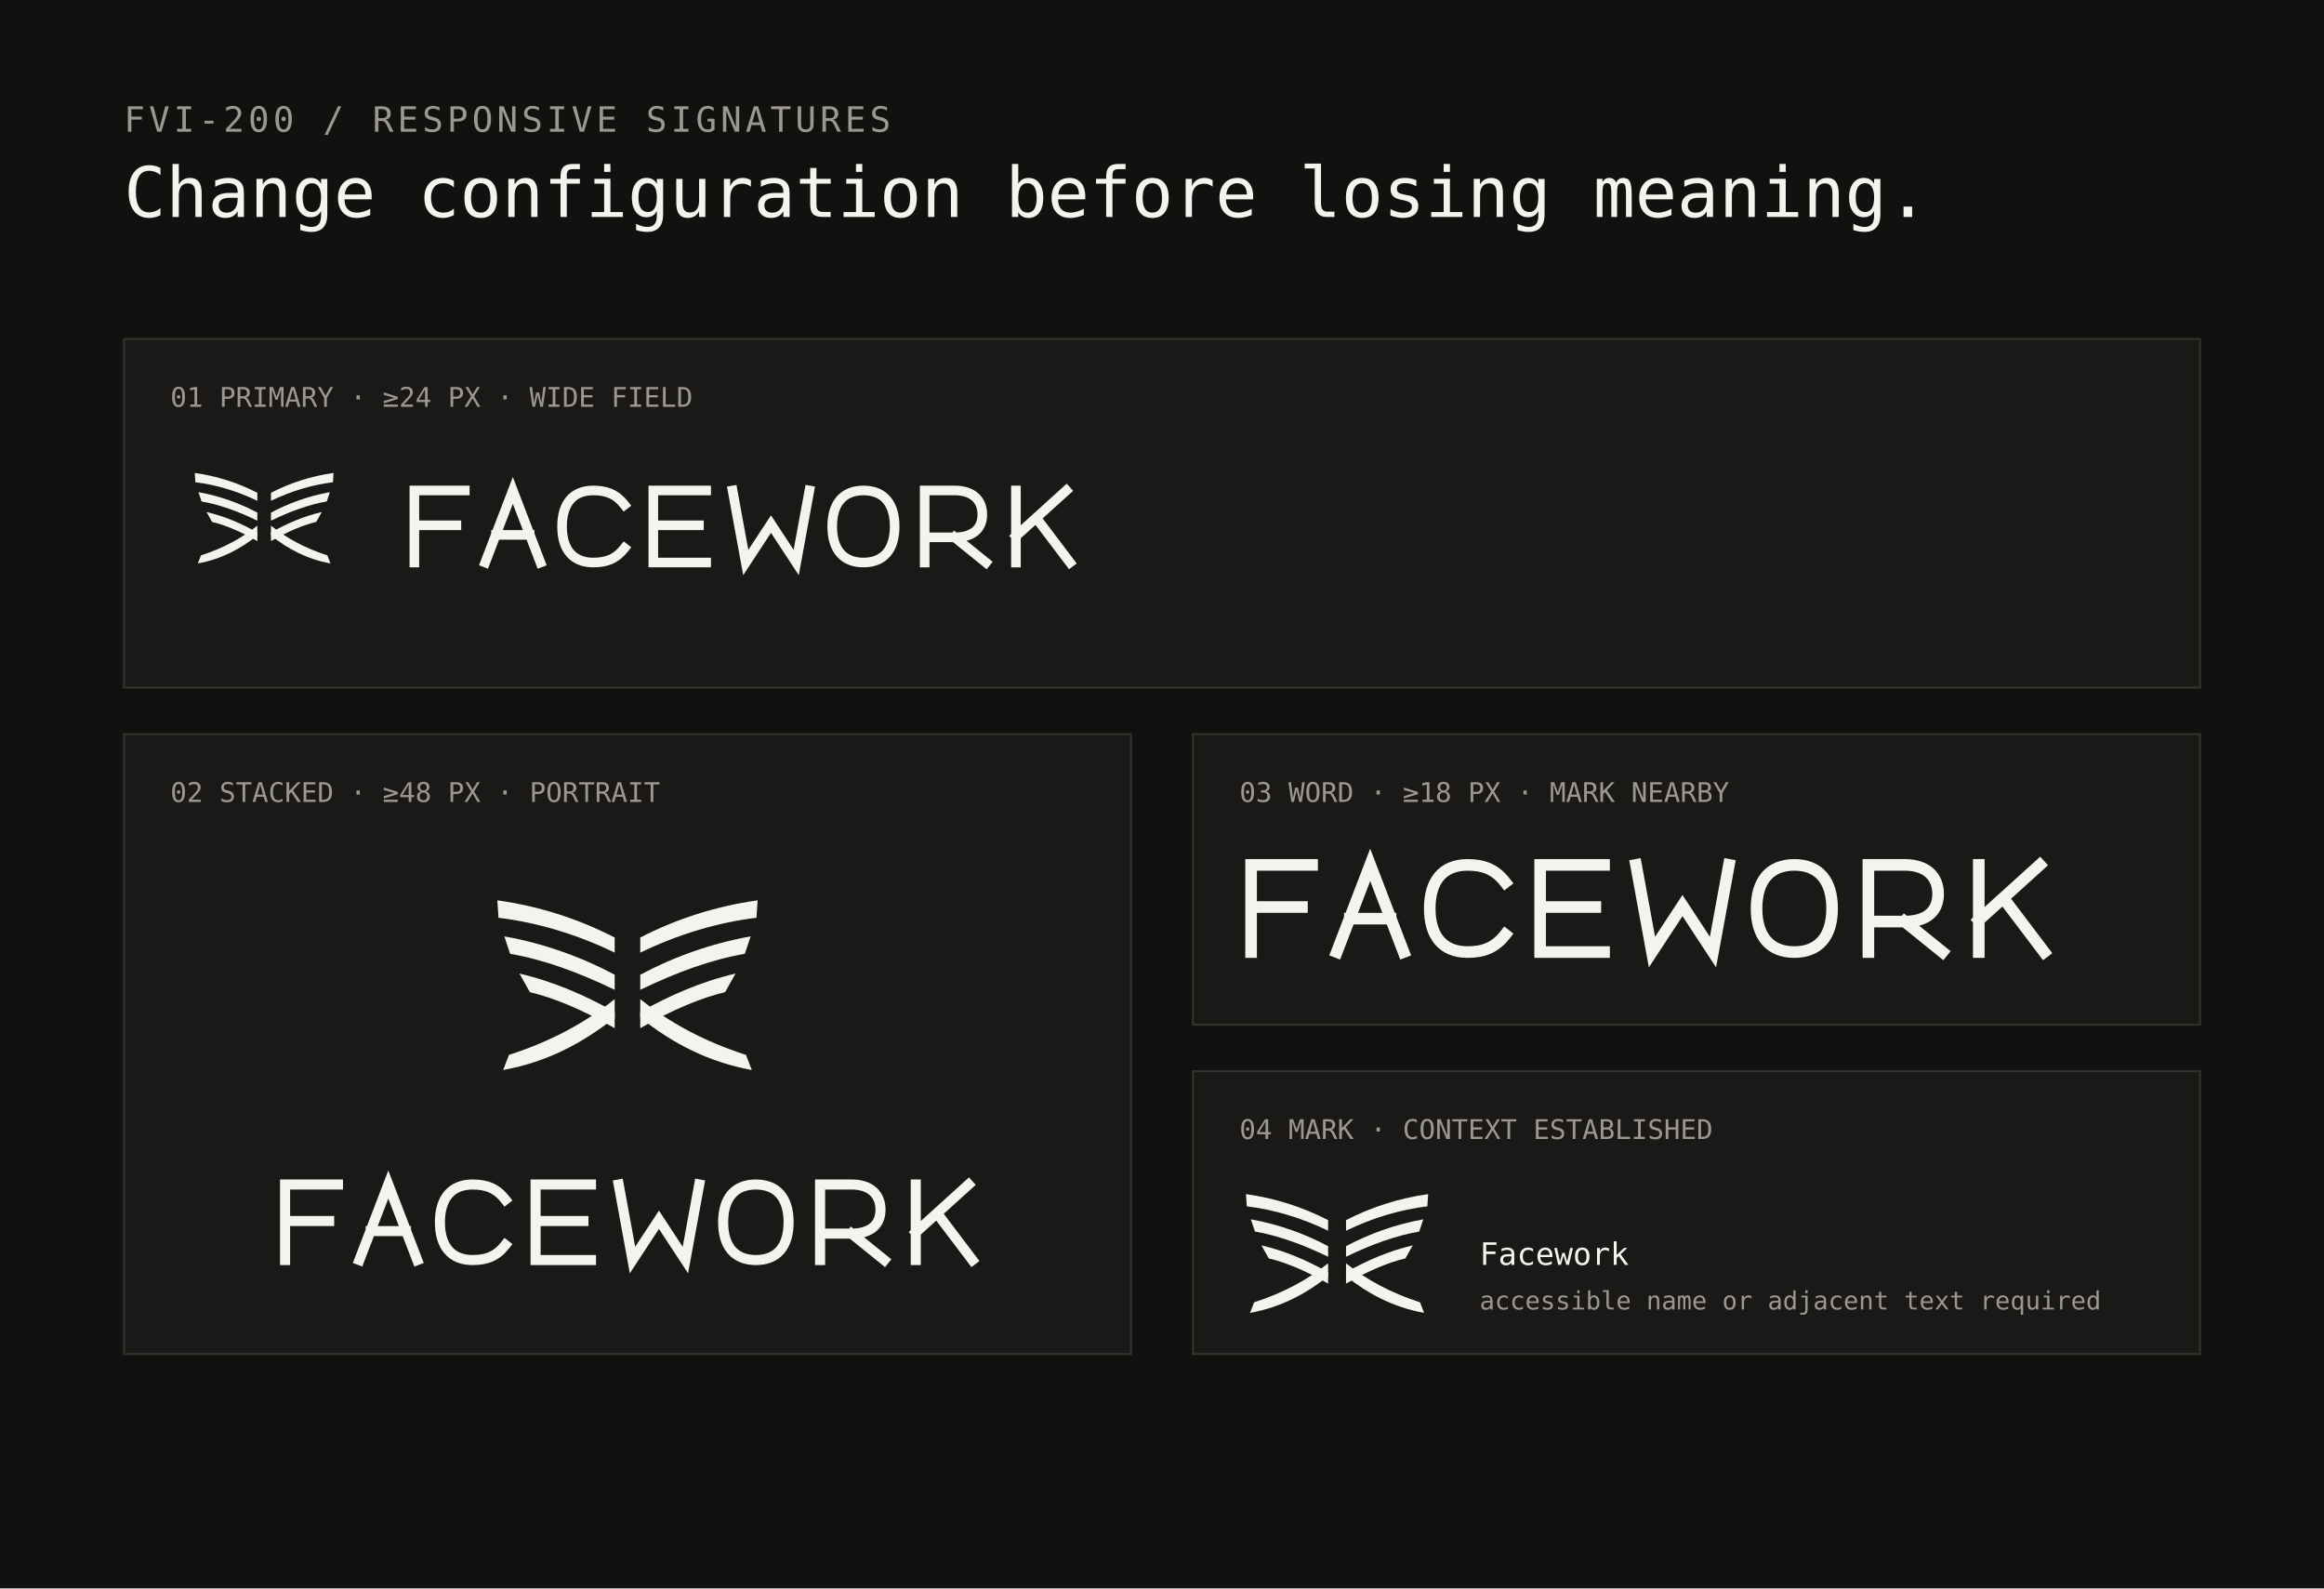
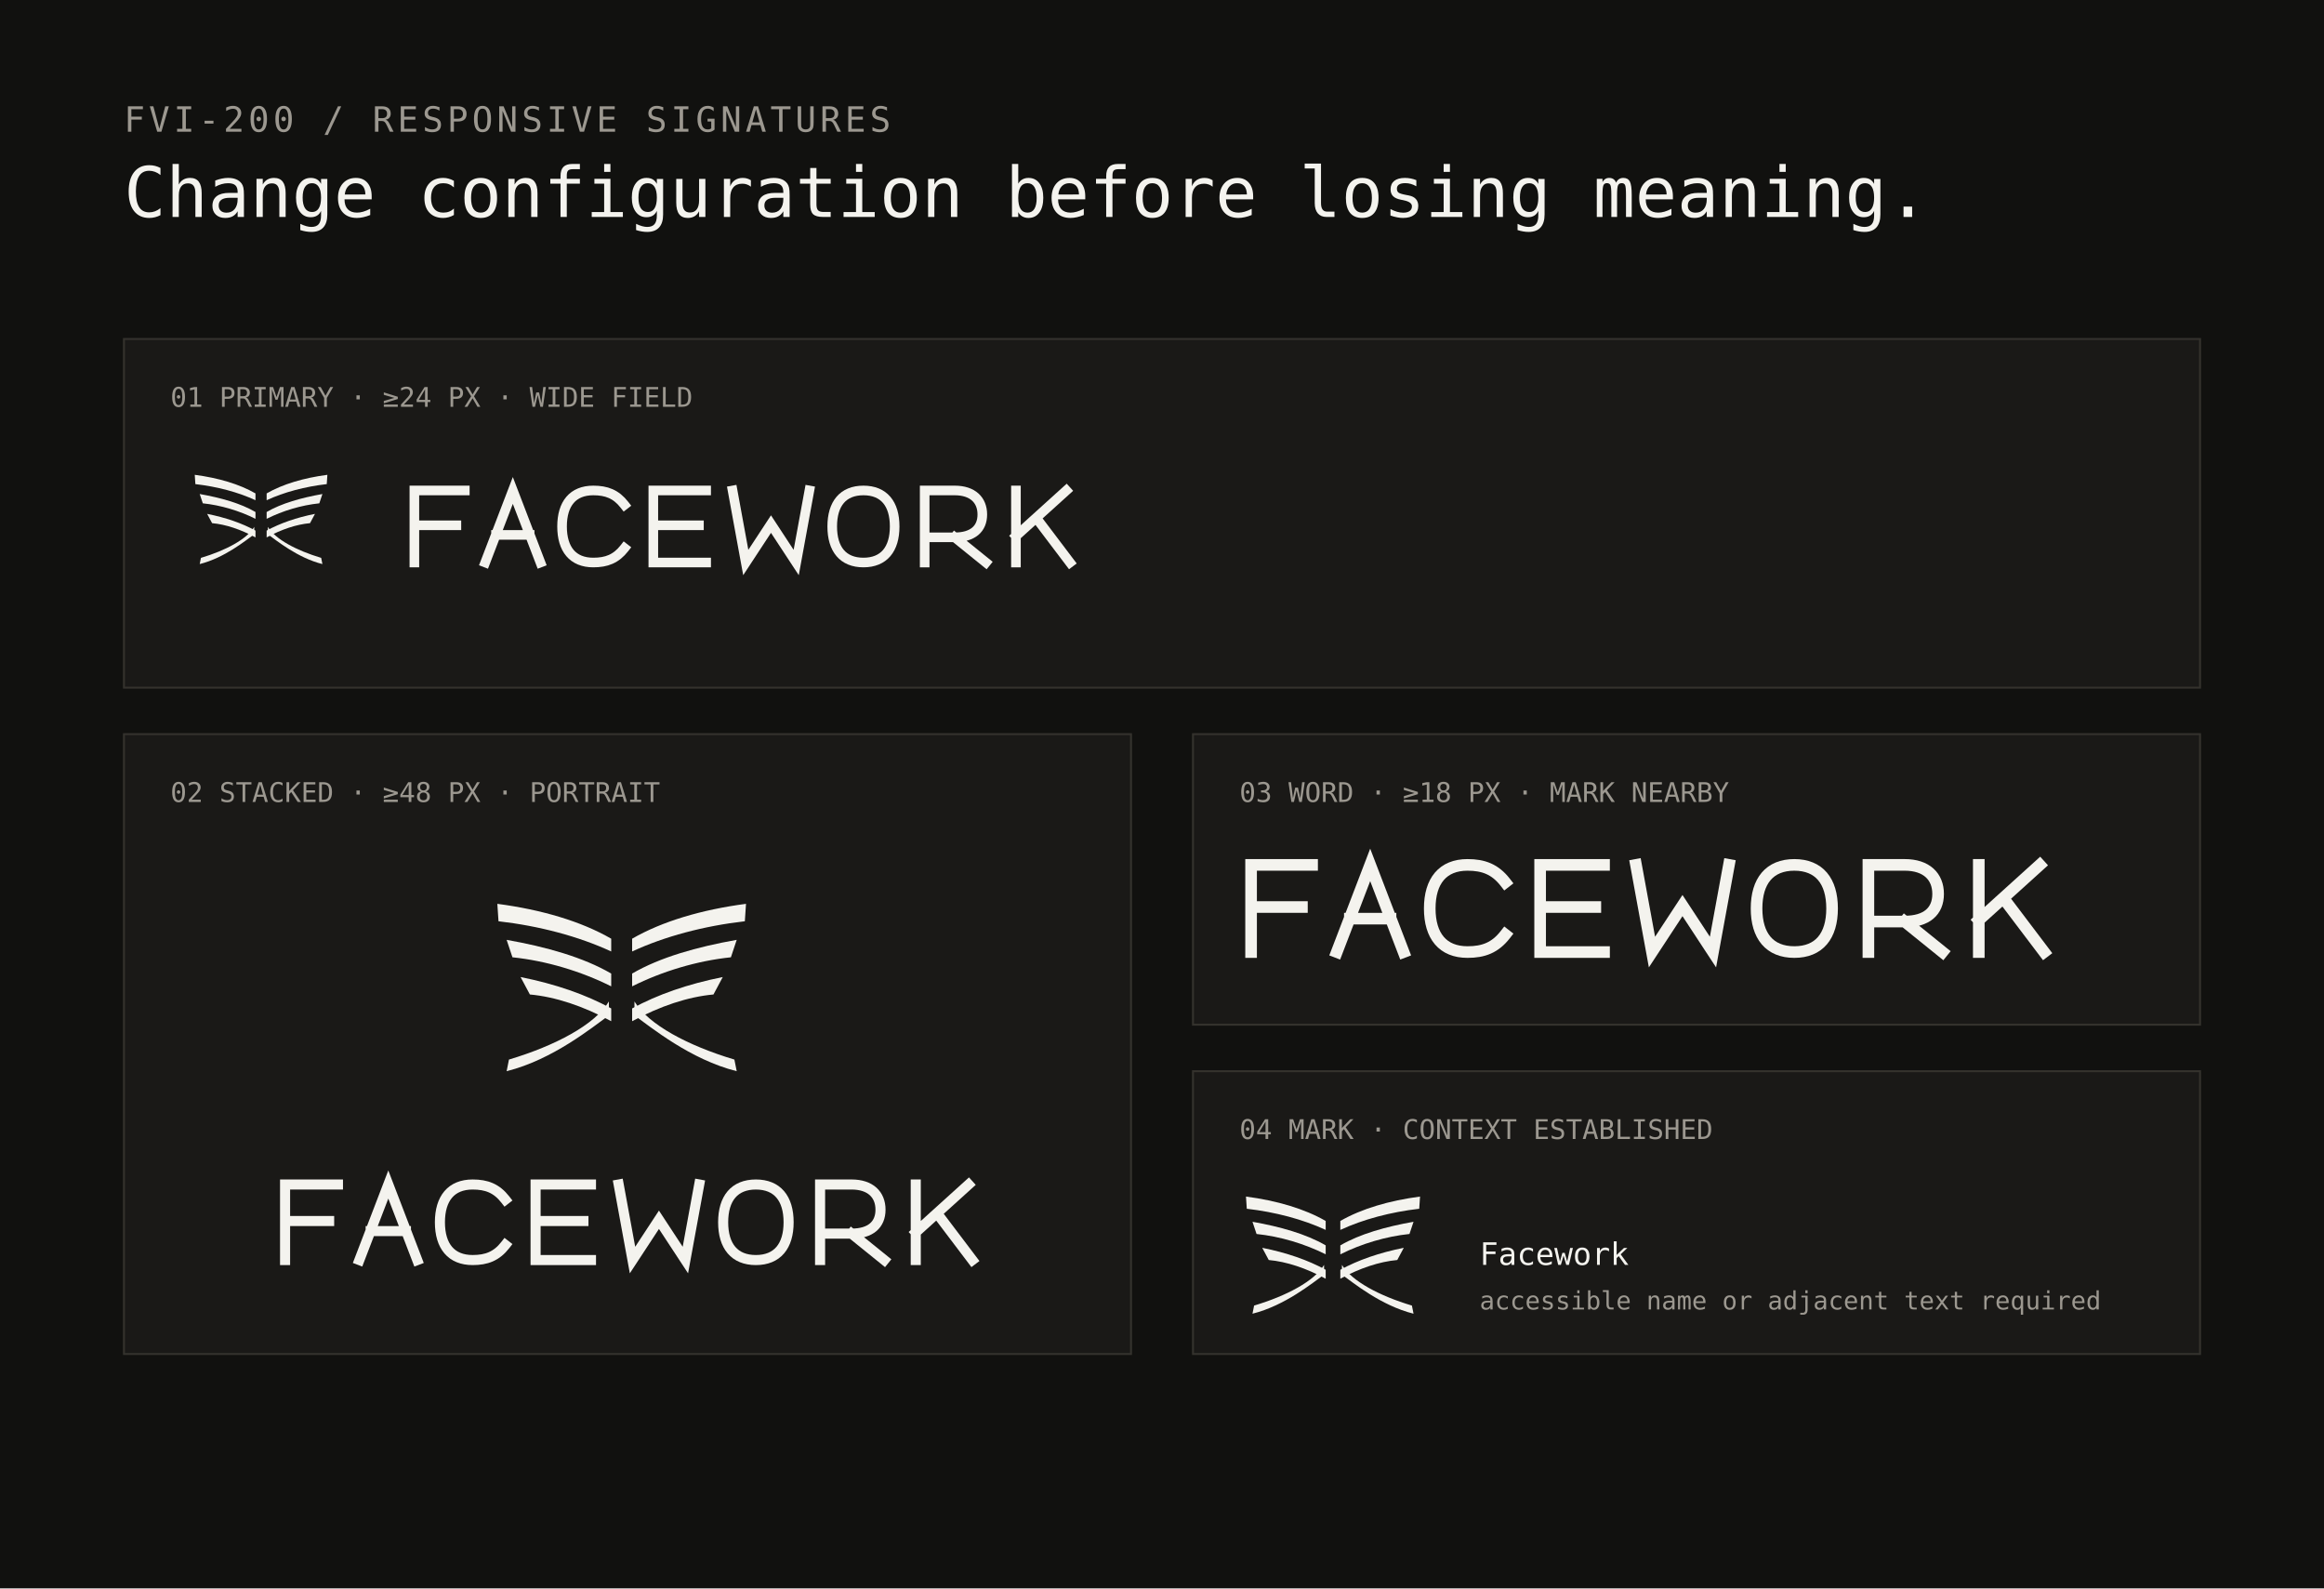
<svg xmlns="http://www.w3.org/2000/svg" viewBox="0 0 1200 820" role="img" aria-labelledby="title desc">
  <rect width="1200" height="820" fill="#11110F" />
  <g font-family="ui-monospace, SFMono-Regular, Menlo, monospace">
    <text x="64" y="68" font-size="18" letter-spacing="2" fill="#9C9890">FVI-200 / RESPONSIVE SIGNATURES</text>
    <text x="64" y="112" font-size="36" fill="#F4F3EE">Change configuration before losing meaning.</text>
  </g>
  <g transform="translate(64 175)">
    <g>
      <rect width="1072" height="180" fill="#1A1917" stroke="#34322D" />
      <text x="24" y="35" font-family="ui-monospace, monospace" font-size="14" fill="#9C9890">01 PRIMARY · ≥24 PX · WIDE FIELD</text>
      <g transform="translate(34 65) scale(.64)" fill="#F4F3EE">
        <g transform="scale(.5)">
-           <path d="M8 13C44 18 78 29 109 45V58C76 42 42 32 9 28Z" />
-           <path d="M14 44C48 50 81 62 109 77V90C78 75 48 64 19 59Z" />
-           <path d="M27 76C57 83 84 95 109 109V123C81 107 57 97 36 92Z" />
-           <path d="M18 146C55 134 84 118 109 98V114C81 136 51 152 13 159Z" />
+           <path d="M8 16C46 21 80 31 106 46V57C78 44 44 35 9 31Z" />
+           <path d="M16 47C50 53 82 62 106 76V87C80 74 50 65 21 62Z" />
+           <path d="M28 79C58 85 84 94 106 106V117C82 104 58 96 36 94Z" />
+           <path d="M18 150C58 138 92 120 104 100V112C90 122 56 150 16 160Z" />
        </g>
-         <g transform="translate(120) scale(-.5 .5)">
-           <path d="M8 13C44 18 78 29 109 45V58C76 42 42 32 9 28Z" />
-           <path d="M14 44C48 50 81 62 109 77V90C78 75 48 64 19 59Z" />
-           <path d="M27 76C57 83 84 95 109 109V123C81 107 57 97 36 92Z" />
-           <path d="M18 146C55 134 84 118 109 98V114C81 136 51 152 13 159Z" />
+         <g transform="translate(115) scale(-.5 .5)">
+           <path d="M8 16C46 21 80 31 106 46V57C78 44 44 35 9 31Z" />
+           <path d="M16 47C50 53 82 62 106 76V87C80 74 50 65 21 62Z" />
+           <path d="M28 79C58 85 84 94 106 106V117C82 104 58 96 36 94Z" />
+           <path d="M18 150C58 138 92 120 104 100V112C90 122 56 150 16 160Z" />
        </g>
      </g>
      <g transform="translate(145 72) scale(.62)" fill="none" stroke="#F4F3EE" stroke-width="8" stroke-linecap="square">
        <path d="M8 70V10H50M8 39H43" />
        <path d="M67 70L90 10L113 70M76 47H104" />
        <path d="M183 22C176 13 168 10 157 10C140 10 131 21 131 40C131 59 140 70 157 70C168 70 176 67 183 58" />
        <path d="M207 10V70M207 10H251M207 39H245M207 70H251" />
        <path d="M273 10L284 70L305 38L326 70L337 10" />
        <path d="M382 10C365 10 356 21 356 40C356 59 365 70 382 70C399 70 408 59 408 40C408 21 399 10 382 10Z" />
        <path d="M433 70V10H458C473 10 481 18 481 30C481 42 473 49 458 49H433M458 49L484 70" />
        <path d="M509 10V70M551 10L509 48M526 33L554 70" />
      </g>
    </g>
    <g transform="translate(0 204)">
      <rect width="520" height="320" fill="#1A1917" stroke="#34322D" />
      <text x="24" y="35" font-family="ui-monospace, monospace" font-size="14" fill="#9C9890">02 STACKED · ≥48 PX · PORTRAIT</text>
      <g transform="translate(188 78) scale(.6)" fill="#F4F3EE">
-         <path d="M8 13C44 18 78 29 109 45V58C76 42 42 32 9 28Z" />
-         <path d="M14 44C48 50 81 62 109 77V90C78 75 48 64 19 59Z" />
-         <path d="M27 76C57 83 84 95 109 109V123C81 107 57 97 36 92Z" />
-         <path d="M18 146C55 134 84 118 109 98V114C81 136 51 152 13 159Z" />
-         <g transform="translate(240) scale(-1 1)">
-           <path d="M8 13C44 18 78 29 109 45V58C76 42 42 32 9 28Z" />
-           <path d="M14 44C48 50 81 62 109 77V90C78 75 48 64 19 59Z" />
-           <path d="M27 76C57 83 84 95 109 109V123C81 107 57 97 36 92Z" />
-           <path d="M18 146C55 134 84 118 109 98V114C81 136 51 152 13 159Z" />
+         <path d="M8 16C46 21 80 31 106 46V57C78 44 44 35 9 31Z" />
+         <path d="M16 47C50 53 82 62 106 76V87C80 74 50 65 21 62Z" />
+         <path d="M28 79C58 85 84 94 106 106V117C82 104 58 96 36 94Z" />
+         <path d="M18 150C58 138 92 120 104 100V112C90 122 56 150 16 160Z" />
+         <g transform="translate(230) scale(-1 1)">
+           <path d="M8 16C46 21 80 31 106 46V57C78 44 44 35 9 31Z" />
+           <path d="M16 47C50 53 82 62 106 76V87C80 74 50 65 21 62Z" />
+           <path d="M28 79C58 85 84 94 106 106V117C82 104 58 96 36 94Z" />
+           <path d="M18 150C58 138 92 120 104 100V112C90 122 56 150 16 160Z" />
        </g>
      </g>
      <g transform="translate(78 226) scale(.65)" fill="none" stroke="#F4F3EE" stroke-width="8" stroke-linecap="square">
        <path d="M8 70V10H50M8 39H43" />
        <path d="M67 70L90 10L113 70M76 47H104" />
        <path d="M183 22C176 13 168 10 157 10C140 10 131 21 131 40C131 59 140 70 157 70C168 70 176 67 183 58" />
        <path d="M207 10V70M207 10H251M207 39H245M207 70H251" />
        <path d="M273 10L284 70L305 38L326 70L337 10" />
        <path d="M382 10C365 10 356 21 356 40C356 59 365 70 382 70C399 70 408 59 408 40C408 21 399 10 382 10Z" />
        <path d="M433 70V10H458C473 10 481 18 481 30C481 42 473 49 458 49H433M458 49L484 70" />
        <path d="M509 10V70M551 10L509 48M526 33L554 70" />
      </g>
    </g>
    <g transform="translate(552 204)">
      <rect width="520" height="150" fill="#1A1917" stroke="#34322D" />
      <text x="24" y="35" font-family="ui-monospace, monospace" font-size="14" fill="#9C9890">03 WORD · ≥18 PX · MARK NEARBY</text>
      <g transform="translate(24 60) scale(.75)" fill="none" stroke="#F4F3EE" stroke-width="8" stroke-linecap="square">
        <path d="M8 70V10H50M8 39H43" />
        <path d="M67 70L90 10L113 70M76 47H104" />
        <path d="M183 22C176 13 168 10 157 10C140 10 131 21 131 40C131 59 140 70 157 70C168 70 176 67 183 58" />
        <path d="M207 10V70M207 10H251M207 39H245M207 70H251" />
        <path d="M273 10L284 70L305 38L326 70L337 10" />
        <path d="M382 10C365 10 356 21 356 40C356 59 365 70 382 70C399 70 408 59 408 40C408 21 399 10 382 10Z" />
        <path d="M433 70V10H458C473 10 481 18 481 30C481 42 473 49 458 49H433M458 49L484 70" />
        <path d="M509 10V70M551 10L509 48M526 33L554 70" />
      </g>
    </g>
    <g transform="translate(552 378)">
      <rect width="520" height="146" fill="#1A1917" stroke="#34322D" />
      <text x="24" y="35" font-family="ui-monospace, monospace" font-size="14" fill="#9C9890">04 MARK · CONTEXT ESTABLISHED</text>
      <g transform="translate(24 58) scale(.42)" fill="#F4F3EE">
-         <path d="M8 13C44 18 78 29 109 45V58C76 42 42 32 9 28Z" />
-         <path d="M14 44C48 50 81 62 109 77V90C78 75 48 64 19 59Z" />
-         <path d="M27 76C57 83 84 95 109 109V123C81 107 57 97 36 92Z" />
-         <path d="M18 146C55 134 84 118 109 98V114C81 136 51 152 13 159Z" />
-         <g transform="translate(240) scale(-1 1)">
-           <path d="M8 13C44 18 78 29 109 45V58C76 42 42 32 9 28Z" />
-           <path d="M14 44C48 50 81 62 109 77V90C78 75 48 64 19 59Z" />
-           <path d="M27 76C57 83 84 95 109 109V123C81 107 57 97 36 92Z" />
-           <path d="M18 146C55 134 84 118 109 98V114C81 136 51 152 13 159Z" />
+         <path d="M8 16C46 21 80 31 106 46V57C78 44 44 35 9 31Z" />
+         <path d="M16 47C50 53 82 62 106 76V87C80 74 50 65 21 62Z" />
+         <path d="M28 79C58 85 84 94 106 106V117C82 104 58 96 36 94Z" />
+         <path d="M18 150C58 138 92 120 104 100V112C90 122 56 150 16 160Z" />
+         <g transform="translate(230) scale(-1 1)">
+           <path d="M8 16C46 21 80 31 106 46V57C78 44 44 35 9 31Z" />
+           <path d="M16 47C50 53 82 62 106 76V87C80 74 50 65 21 62Z" />
+           <path d="M28 79C58 85 84 94 106 106V117C82 104 58 96 36 94Z" />
+           <path d="M18 150C58 138 92 120 104 100V112C90 122 56 150 16 160Z" />
        </g>
      </g>
      <text x="148" y="100" font-family="ui-monospace, monospace" font-size="16" fill="#F4F3EE">Facework</text>
      <text x="148" y="123" font-family="ui-monospace, monospace" font-size="13" fill="#9C9890">accessible name or adjacent text required</text>
    </g>
  </g>
</svg>
